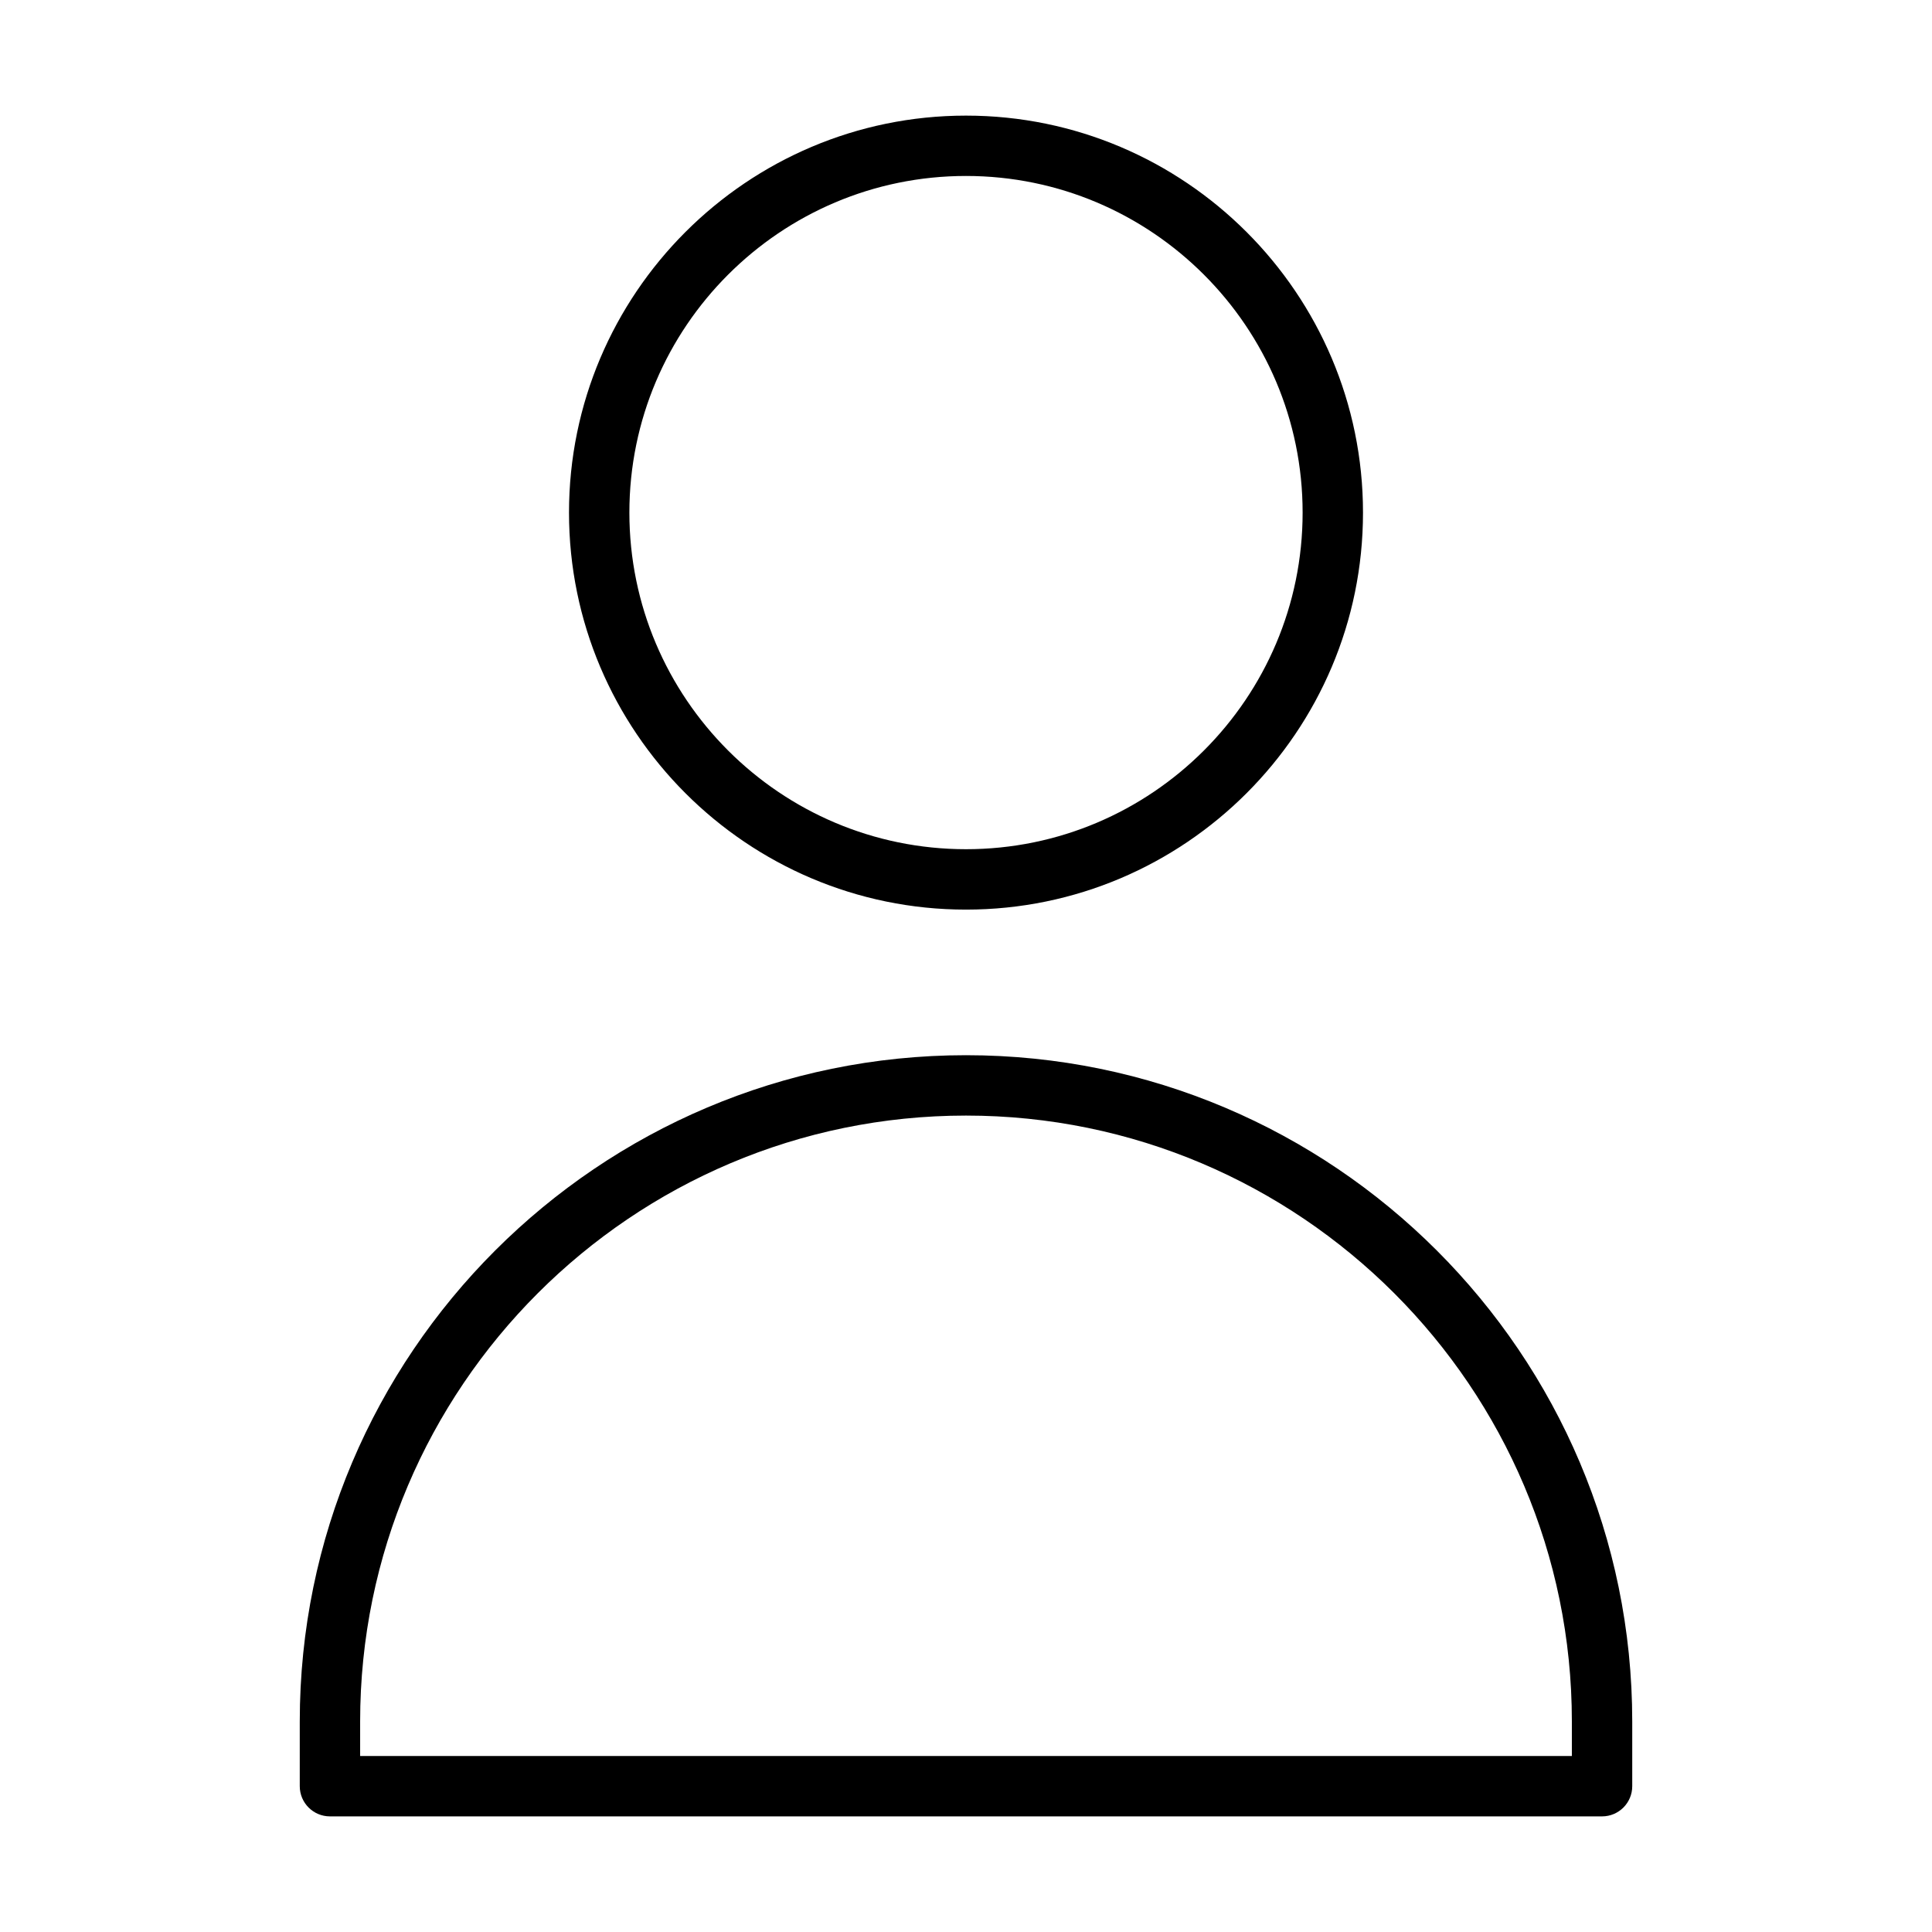
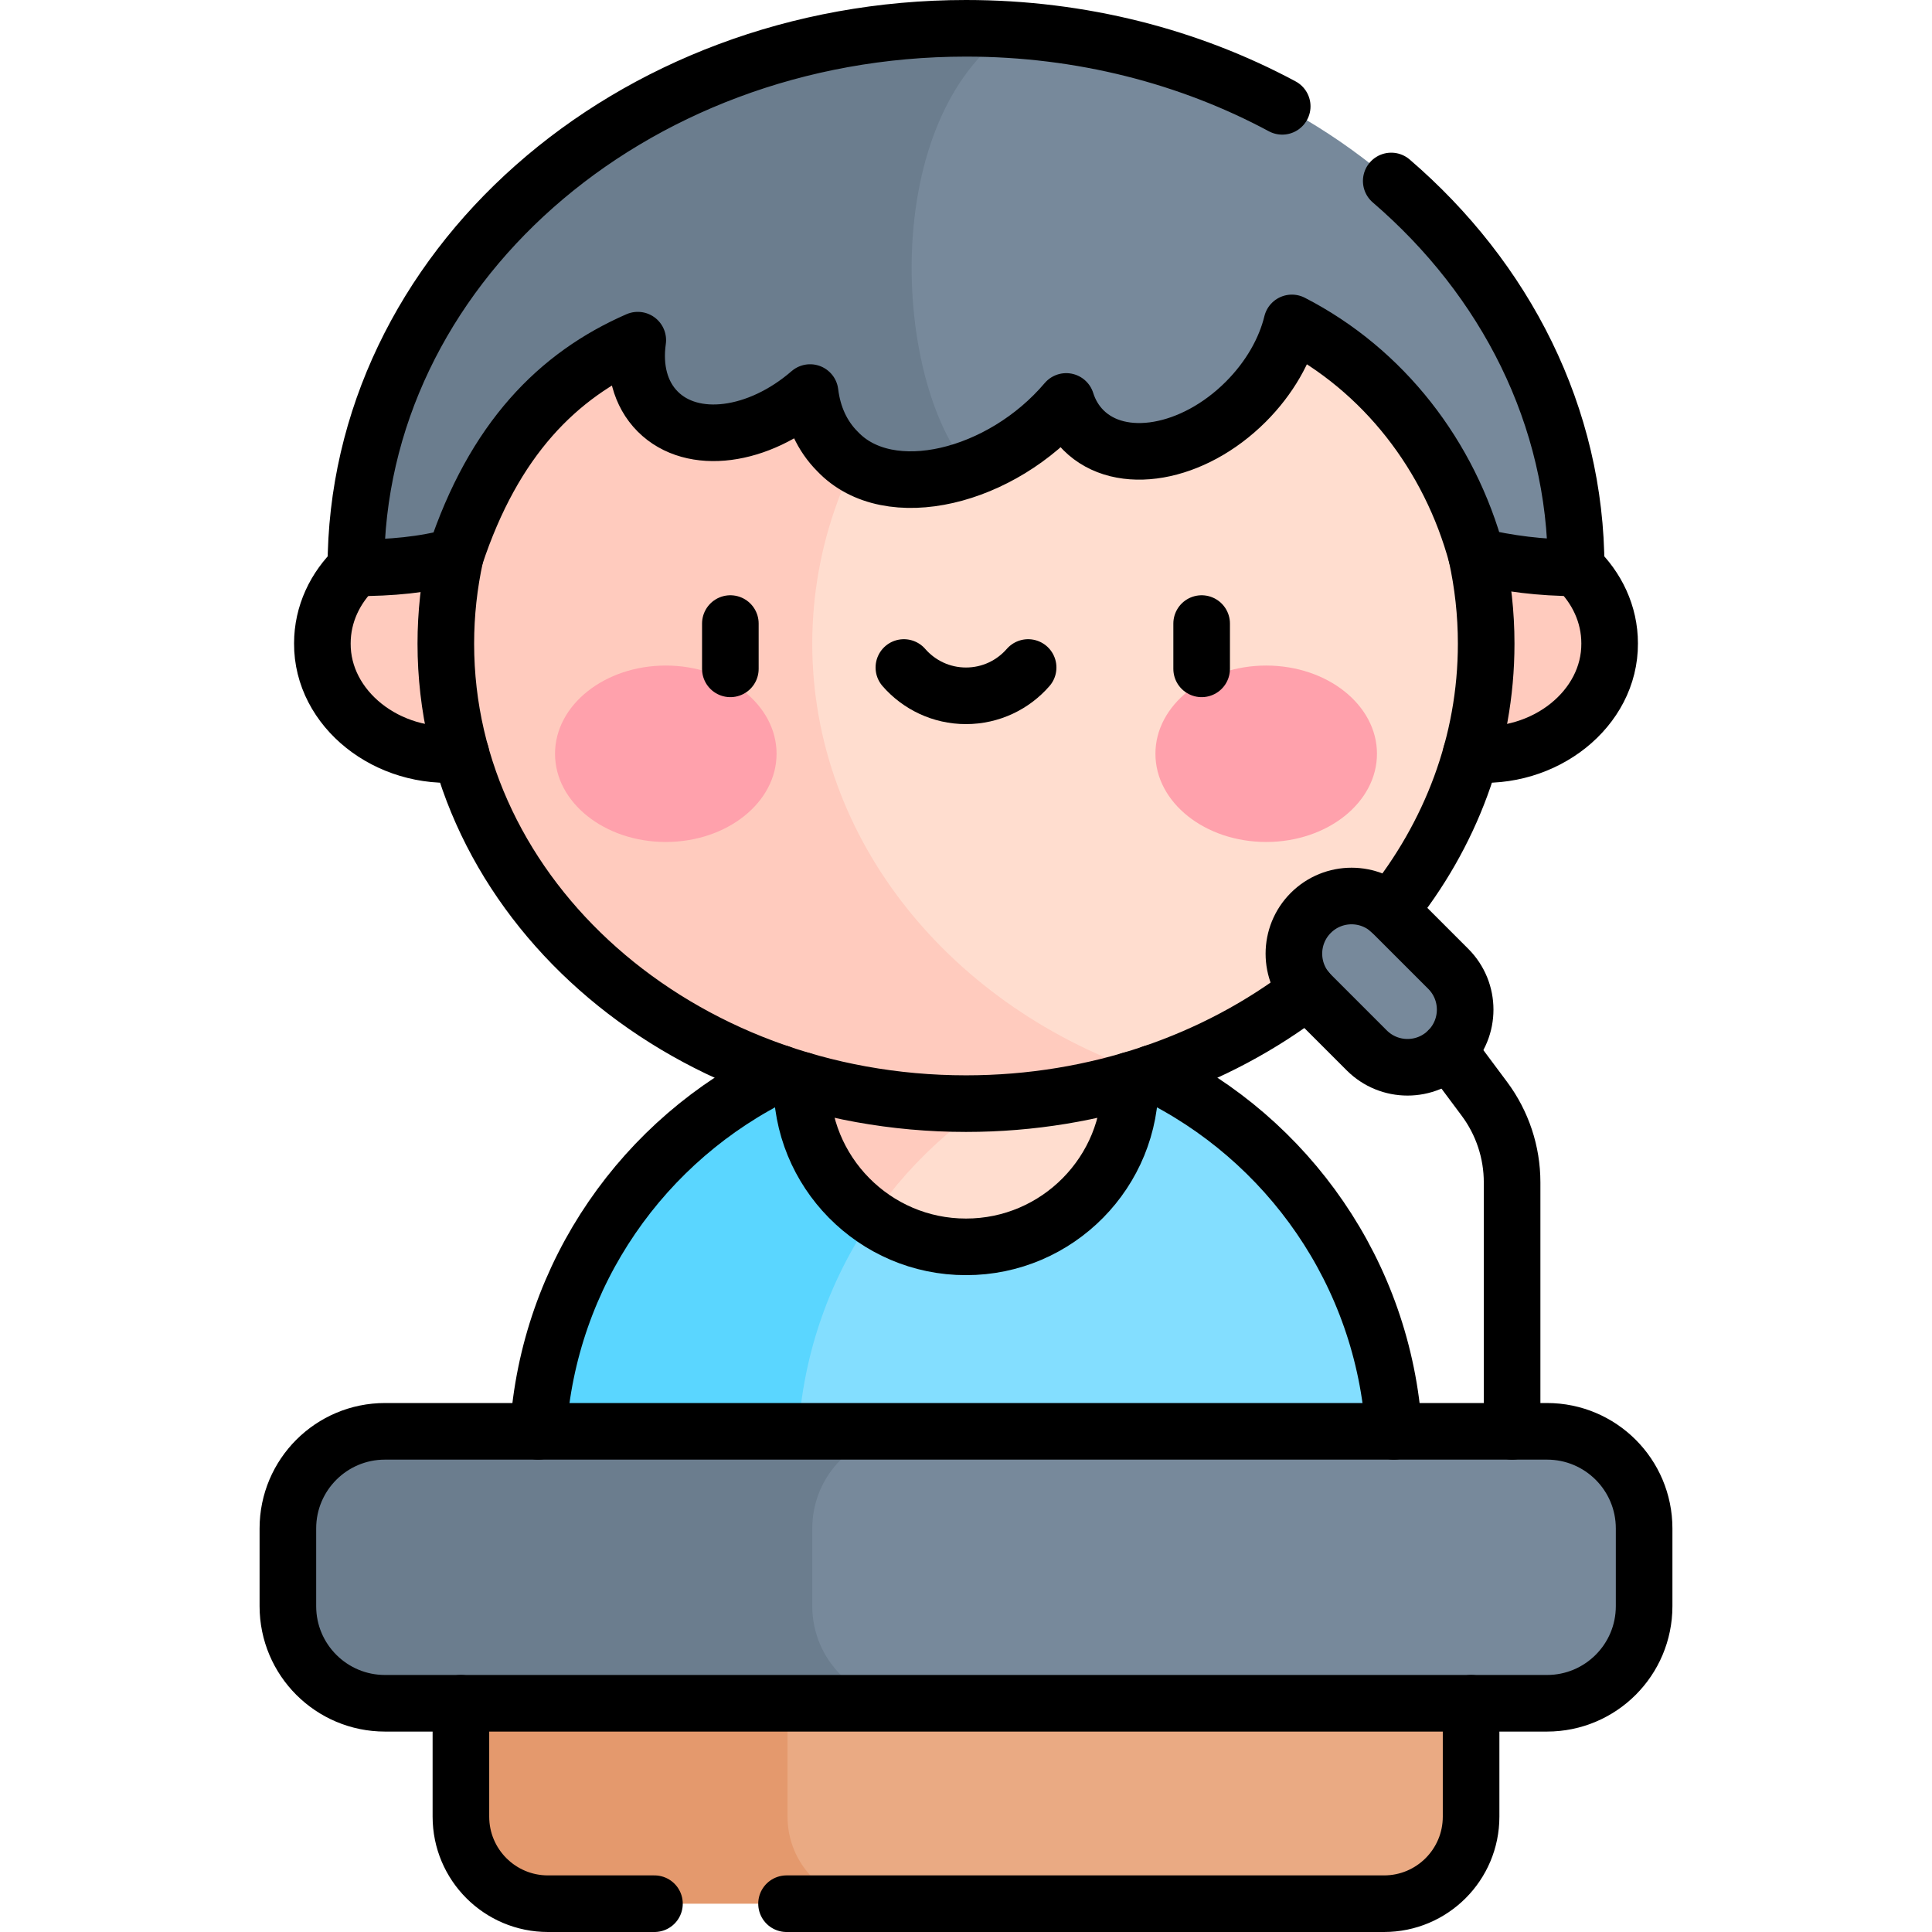
- <svg xmlns="http://www.w3.org/2000/svg" id="Layer_1" enable-background="new 0 0 64 64" viewBox="0 0 64 64">
-   <path d="m32 30.132c7.251 0 13.151-5.9 13.151-13.151s-5.9-13.151-13.151-13.151-13.151 5.9-13.151 13.151 5.9 13.151 13.151 13.151zm0-24.303c6.149 0 11.151 5.002 11.151 11.151s-5.002 11.151-11.151 11.151-11.151-5.002-11.151-11.151 5.002-11.151 11.151-11.151z" />
-   <path d="m10.93 60.17h42.14c.552 0 1-.448 1-1v-2.145c0-12.169-9.9-22.07-22.07-22.07s-22.07 9.9-22.07 22.07v2.145c0 .552.448 1 1 1zm1-3.145c0-11.066 9.003-20.07 20.07-20.07s20.07 9.003 20.07 20.07v1.145h-40.14z" />
+ <svg xmlns="http://www.w3.org/2000/svg" version="1.1" id="Capa_1" x="0px" y="0px" viewBox="0 0 512 512" style="enable-background:new 0 0 512 512;" xml:space="preserve">
+   <g>
+     <g>
+       <g>
+         <g>
+           <g>
+             <ellipse style="fill:#FFCBBE;" cx="393.261" cy="170.498" rx="33.308" ry="29.453" />
+             <ellipse style="fill:#FFCBBE;" cx="118.739" cy="170.498" rx="33.308" ry="29.453" />
+             <path style="fill:#83DEFF;" d="M369.63,386.76H211.35c-16.162-48.091,10.95-99.222,64.25-102.35h29.79       C343.4,302.79,369.64,341.7,369.63,386.76z" />
+             <path style="fill:#5AD6FF;" d="M275.6,284.41c-38.02,18.38-64.25,57.29-64.25,102.35h-68.98       c-0.01-45.06,26.23-83.97,64.24-102.35H275.6z" />
+             <path style="fill:#FFDDCF;" d="M299.53,286.9c0,24.04-19.49,43.53-43.53,43.53c-9.23,0-17.79-2.87-24.84-7.78       c0-23.103,18.799-38.752,44.44-38.24h23.86C299.5,285.23,299.53,286.06,299.53,286.9z" />
+             <path style="fill:#FFCBBE;" d="M275.6,284.41c-17.95,8.68-33.26,21.92-44.44,38.24c-11.3-7.86-18.69-20.94-18.69-35.75       c0-0.84,0.03-1.67,0.07-2.49H275.6z" />
+             <path style="fill:#FFDDCF;" d="M393.85,170.58c0,52.21-37.12,96.75-89.3,114.1c-73.39-4.439-106.114-61.89-106.114-114.1       c0-52.21,43.606-109.805,106.114-114.11C356.73,73.82,393.85,118.36,393.85,170.58z" />
+             <path style="fill:#FFCBBE;" d="M304.55,284.68c-15.1,5.04-31.46,7.79-48.55,7.79c-76.13,0-137.85-54.57-137.85-121.89       c0-67.33,61.72-121.9,137.85-121.9c17.09,0,33.45,2.75,48.55,7.79c-52.17,17.36-89.29,61.9-89.29,114.11       C215.26,222.79,252.38,267.33,304.55,284.68z" />
+           </g>
+         </g>
+         <path style="fill:#EAAA83;" d="M389.85,439.17v42.26c0,12.74-10.32,23.07-23.07,23.07H231.77c-30.213,0-35.49-10.33-35.49-23.07     l12.42-42.26H389.85z" />
+         <path style="fill:#E4996D;" d="M231.77,504.5h-86.55c-12.75,0-23.07-10.33-23.07-23.07v-42.26h86.55v42.26     C208.7,494.17,219.03,504.5,231.77,504.5z" />
+         <path style="fill:#77899B;" d="M435.71,405.05v20.6c0,14.21-11.52,25.74-25.73,25.74H240.99c-29.64,0-37.25-11.53-37.25-25.74     v-20.6c0-14.21,7.851-25.73,37.25-25.73h168.99C424.19,379.32,435.71,390.84,435.71,405.05z" />
+         <path style="fill:#6B7D8E;" d="M240.99,451.39H102.02c-14.21,0-25.73-11.53-25.73-25.74v-20.6c0-14.21,11.52-25.73,25.73-25.73     h138.97c-14.21,0-25.73,11.52-25.73,25.73v20.6C215.26,439.86,226.78,451.39,240.99,451.39z" />
+         <path style="fill:#77899B;" d="M383.808,278.364c-5.967,5.967-15.641,5.967-21.607,0l-14.829-14.829     c-5.967-5.967-5.967-15.641,0-21.607c5.967-5.967,15.641-5.967,21.607,0l14.829,14.829     C389.774,262.723,389.774,272.397,383.808,278.364z" />
+       </g>
+       <g>
+         <ellipse style="fill:#FFA1AC;" cx="176.443" cy="199.755" rx="29.355" ry="23.377" />
+         <ellipse style="fill:#FFA1AC;" cx="335.556" cy="199.755" rx="29.355" ry="23.377" />
+       </g>
+       <path style="fill:#77899B;" d="M417.69,150.48c-9.33,0-18.08-1.13-26.33-3.1c-7.2-26.68-24.71-49.31-49-61.8    c-1.73,7.13-5.88,14.56-12.21,20.89c-13.96,13.96-33.23,17.33-43.03,7.53c-2.14-2.14-3.65-4.73-4.56-7.61    c-7.07,8.35-16.35,14.52-25.76,17.87c-35.083-17.396-41.109-99.018,11.14-116.37C351.67,13.29,417.69,75.06,417.69,150.48z" />
+       <path style="fill:#6B7D8E;" d="M256.8,124.26c-13.3,4.73-26.87,3.81-34.85-4.62c-4.15-4.15-6.53-9.56-7.27-15.61    c-13.65,11.85-31.17,14.24-40.36,5.05c-4.69-4.69-6.36-11.54-5.3-18.93c-21.25,9.27-38.12,26.27-48.39,57.27    c-8.45,2.32-17.11,3.06-26.32,3.06C94.31,71.51,166.7,7.5,256,7.5c4.02,0,8,0.13,11.94,0.39    C233.02,31.68,236.58,100.64,256.8,124.26z" />
+     </g>
+     <g>
+       <path style="fill:none;stroke:#000000;stroke-width:15;stroke-linecap:round;stroke-linejoin:round;stroke-miterlimit:10;" d="    M389.855,199.798c19.473,1.854,36.834-11.965,36.714-29.301c0-7.731-3.374-14.763-8.884-20.018" />
+       <path style="fill:none;stroke:#000000;stroke-width:15;stroke-linecap:round;stroke-linejoin:round;stroke-miterlimit:10;" d="    M94.315,150.48c-5.511,5.255-8.884,12.286-8.884,20.018c-0.12,17.336,17.243,31.155,36.714,29.301" />
+       <path style="fill:none;stroke:#000000;stroke-width:15;stroke-linecap:round;stroke-linejoin:round;stroke-miterlimit:10;" d="    M409.976,451.385H102.024c-14.212,0-25.733-11.521-25.733-25.733v-20.603c0-14.212,11.521-25.733,25.733-25.733h307.952    c14.212,0,25.733,11.521,25.733,25.733v20.603C435.709,439.864,424.188,451.385,409.976,451.385z" />
+       <path style="fill:none;stroke:#000000;stroke-width:15;stroke-linecap:round;stroke-linejoin:round;stroke-miterlimit:10;" d="    M400.722,379.316v-65.978c0-7.977-2.576-15.741-7.344-22.137l-9.57-12.837" />
+       <path style="fill:none;stroke:#000000;stroke-width:15;stroke-linecap:round;stroke-linejoin:round;stroke-miterlimit:10;" d="    M383.808,278.364c-5.967,5.967-15.641,5.967-21.607,0l-14.829-14.829c-5.967-5.967-5.967-15.641,0-21.607    c5.967-5.967,15.641-5.967,21.607,0l14.829,14.829C389.774,262.723,389.774,272.397,383.808,278.364z" />
+       <line style="fill:none;stroke:#000000;stroke-width:15;stroke-linecap:round;stroke-linejoin:round;stroke-miterlimit:10;" x1="193.551" y1="165.252" x2="193.551" y2="177.252" />
+       <line style="fill:none;stroke:#000000;stroke-width:15;stroke-linecap:round;stroke-linejoin:round;stroke-miterlimit:10;" x1="318.449" y1="165.252" x2="318.449" y2="177.252" />
+       <path style="fill:none;stroke:#000000;stroke-width:15;stroke-linecap:round;stroke-linejoin:round;stroke-miterlimit:10;" d="    M239.536,176.895c4.003,4.594,9.892,7.501,16.464,7.501s12.461-2.907,16.464-7.501" />
+       <path style="fill:none;stroke:#000000;stroke-width:15;stroke-linecap:round;stroke-linejoin:round;stroke-miterlimit:10;" d="    M339.8,28.177C315.362,15.056,286.679,7.5,256,7.5c-89.301,0-161.693,64.014-161.693,142.98c9.208,0,17.87-0.735,26.326-3.06    c10.267-30.999,27.141-47.996,48.385-57.273c-1.053,7.398,0.615,14.248,5.301,18.935c9.193,9.193,26.707,6.799,40.365-5.049    c0.737,6.05,3.119,11.461,7.265,15.607c13.62,14.396,43.532,6.899,60.61-13.253c0.911,2.886,2.422,5.476,4.561,7.615    c9.802,9.803,29.067,6.431,43.029-7.531c6.333-6.333,10.479-13.756,12.213-20.893c24.289,12.49,41.799,35.125,48.997,61.806    c8.255,1.971,17,3.097,26.334,3.097c0-40.213-18.782-76.542-49.002-102.52" />
+       <path style="fill:none;stroke:#000000;stroke-width:15;stroke-linecap:round;stroke-linejoin:round;stroke-miterlimit:10;" d="    M206.614,284.409c-35.905,17.356-61.287,53.034-63.995,94.907" />
+       <path style="fill:none;stroke:#000000;stroke-width:15;stroke-linecap:round;stroke-linejoin:round;stroke-miterlimit:10;" d="    M369.381,379.316c-2.708-41.873-28.09-77.551-63.995-94.907" />
+       <path style="fill:none;stroke:#000000;stroke-width:15;stroke-linecap:round;stroke-linejoin:round;stroke-miterlimit:10;" d="    M212.484,286.269c-0.404,24.252,19.271,44.181,43.516,44.158c24.245,0.023,43.92-19.906,43.516-44.158" />
+       <path style="fill:none;stroke:#000000;stroke-width:15;stroke-linecap:round;stroke-linejoin:round;stroke-miterlimit:10;" d="    M368.286,241.302c16.095-19.944,25.566-44.357,25.566-70.726c0-7.988-0.879-15.794-2.538-23.354" />
+       <path style="fill:none;stroke:#000000;stroke-width:15;stroke-linecap:round;stroke-linejoin:round;stroke-miterlimit:10;" d="    M120.66,147.34c-1.642,7.523-2.512,15.289-2.512,23.236c0,67.322,61.718,121.898,137.852,121.898    c34.624,0,66.263-11.29,90.475-29.93" />
+       <path style="fill:none;stroke:#000000;stroke-width:15;stroke-linecap:round;stroke-linejoin:round;stroke-miterlimit:10;" d="    M208.439,504.5h158.345c12.741,0,23.07-10.329,23.07-23.07v-30.045" />
+       <path style="fill:none;stroke:#000000;stroke-width:15;stroke-linecap:round;stroke-linejoin:round;stroke-miterlimit:10;" d="    M122.146,451.385v30.045c0,12.741,10.329,23.07,23.07,23.07h28.223" />
+     </g>
+   </g>
+   <g>
+ </g>
+   <g>
+ </g>
+   <g>
+ </g>
+   <g>
+ </g>
+   <g>
+ </g>
+   <g>
+ </g>
+   <g>
+ </g>
+   <g>
+ </g>
+   <g>
+ </g>
+   <g>
+ </g>
+   <g>
+ </g>
+   <g>
+ </g>
+   <g>
+ </g>
+   <g>
+ </g>
+   <g>
+ </g>
</svg>
